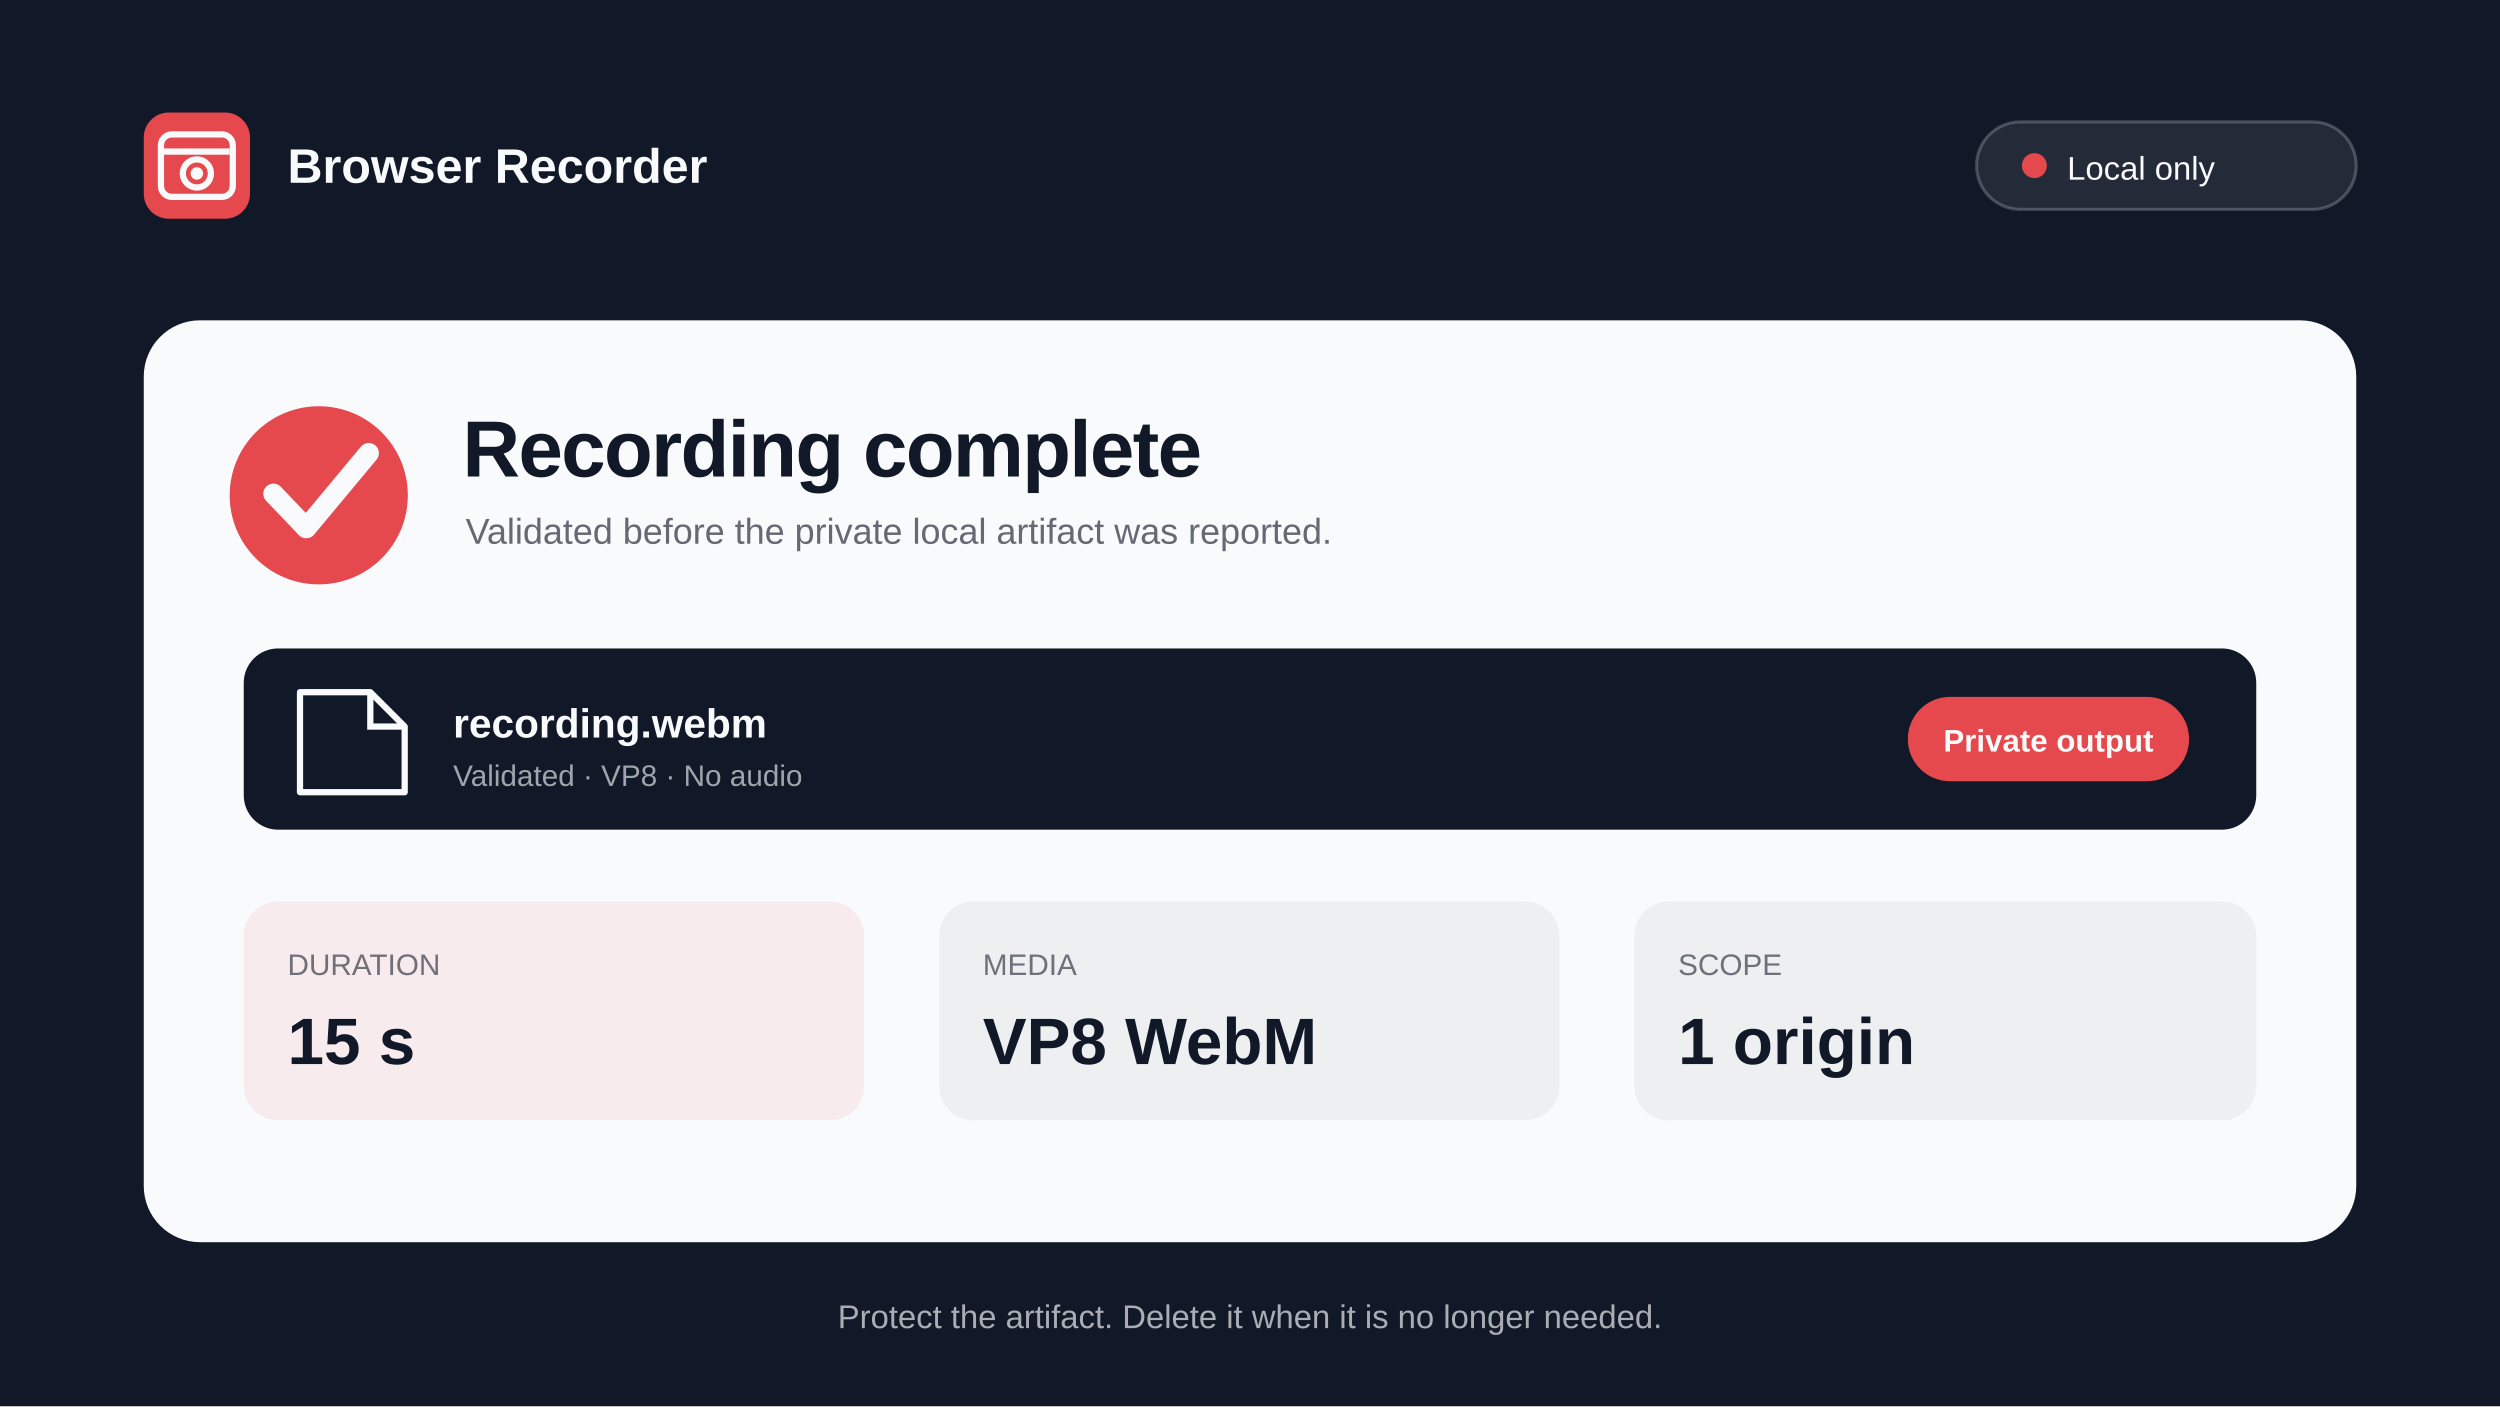
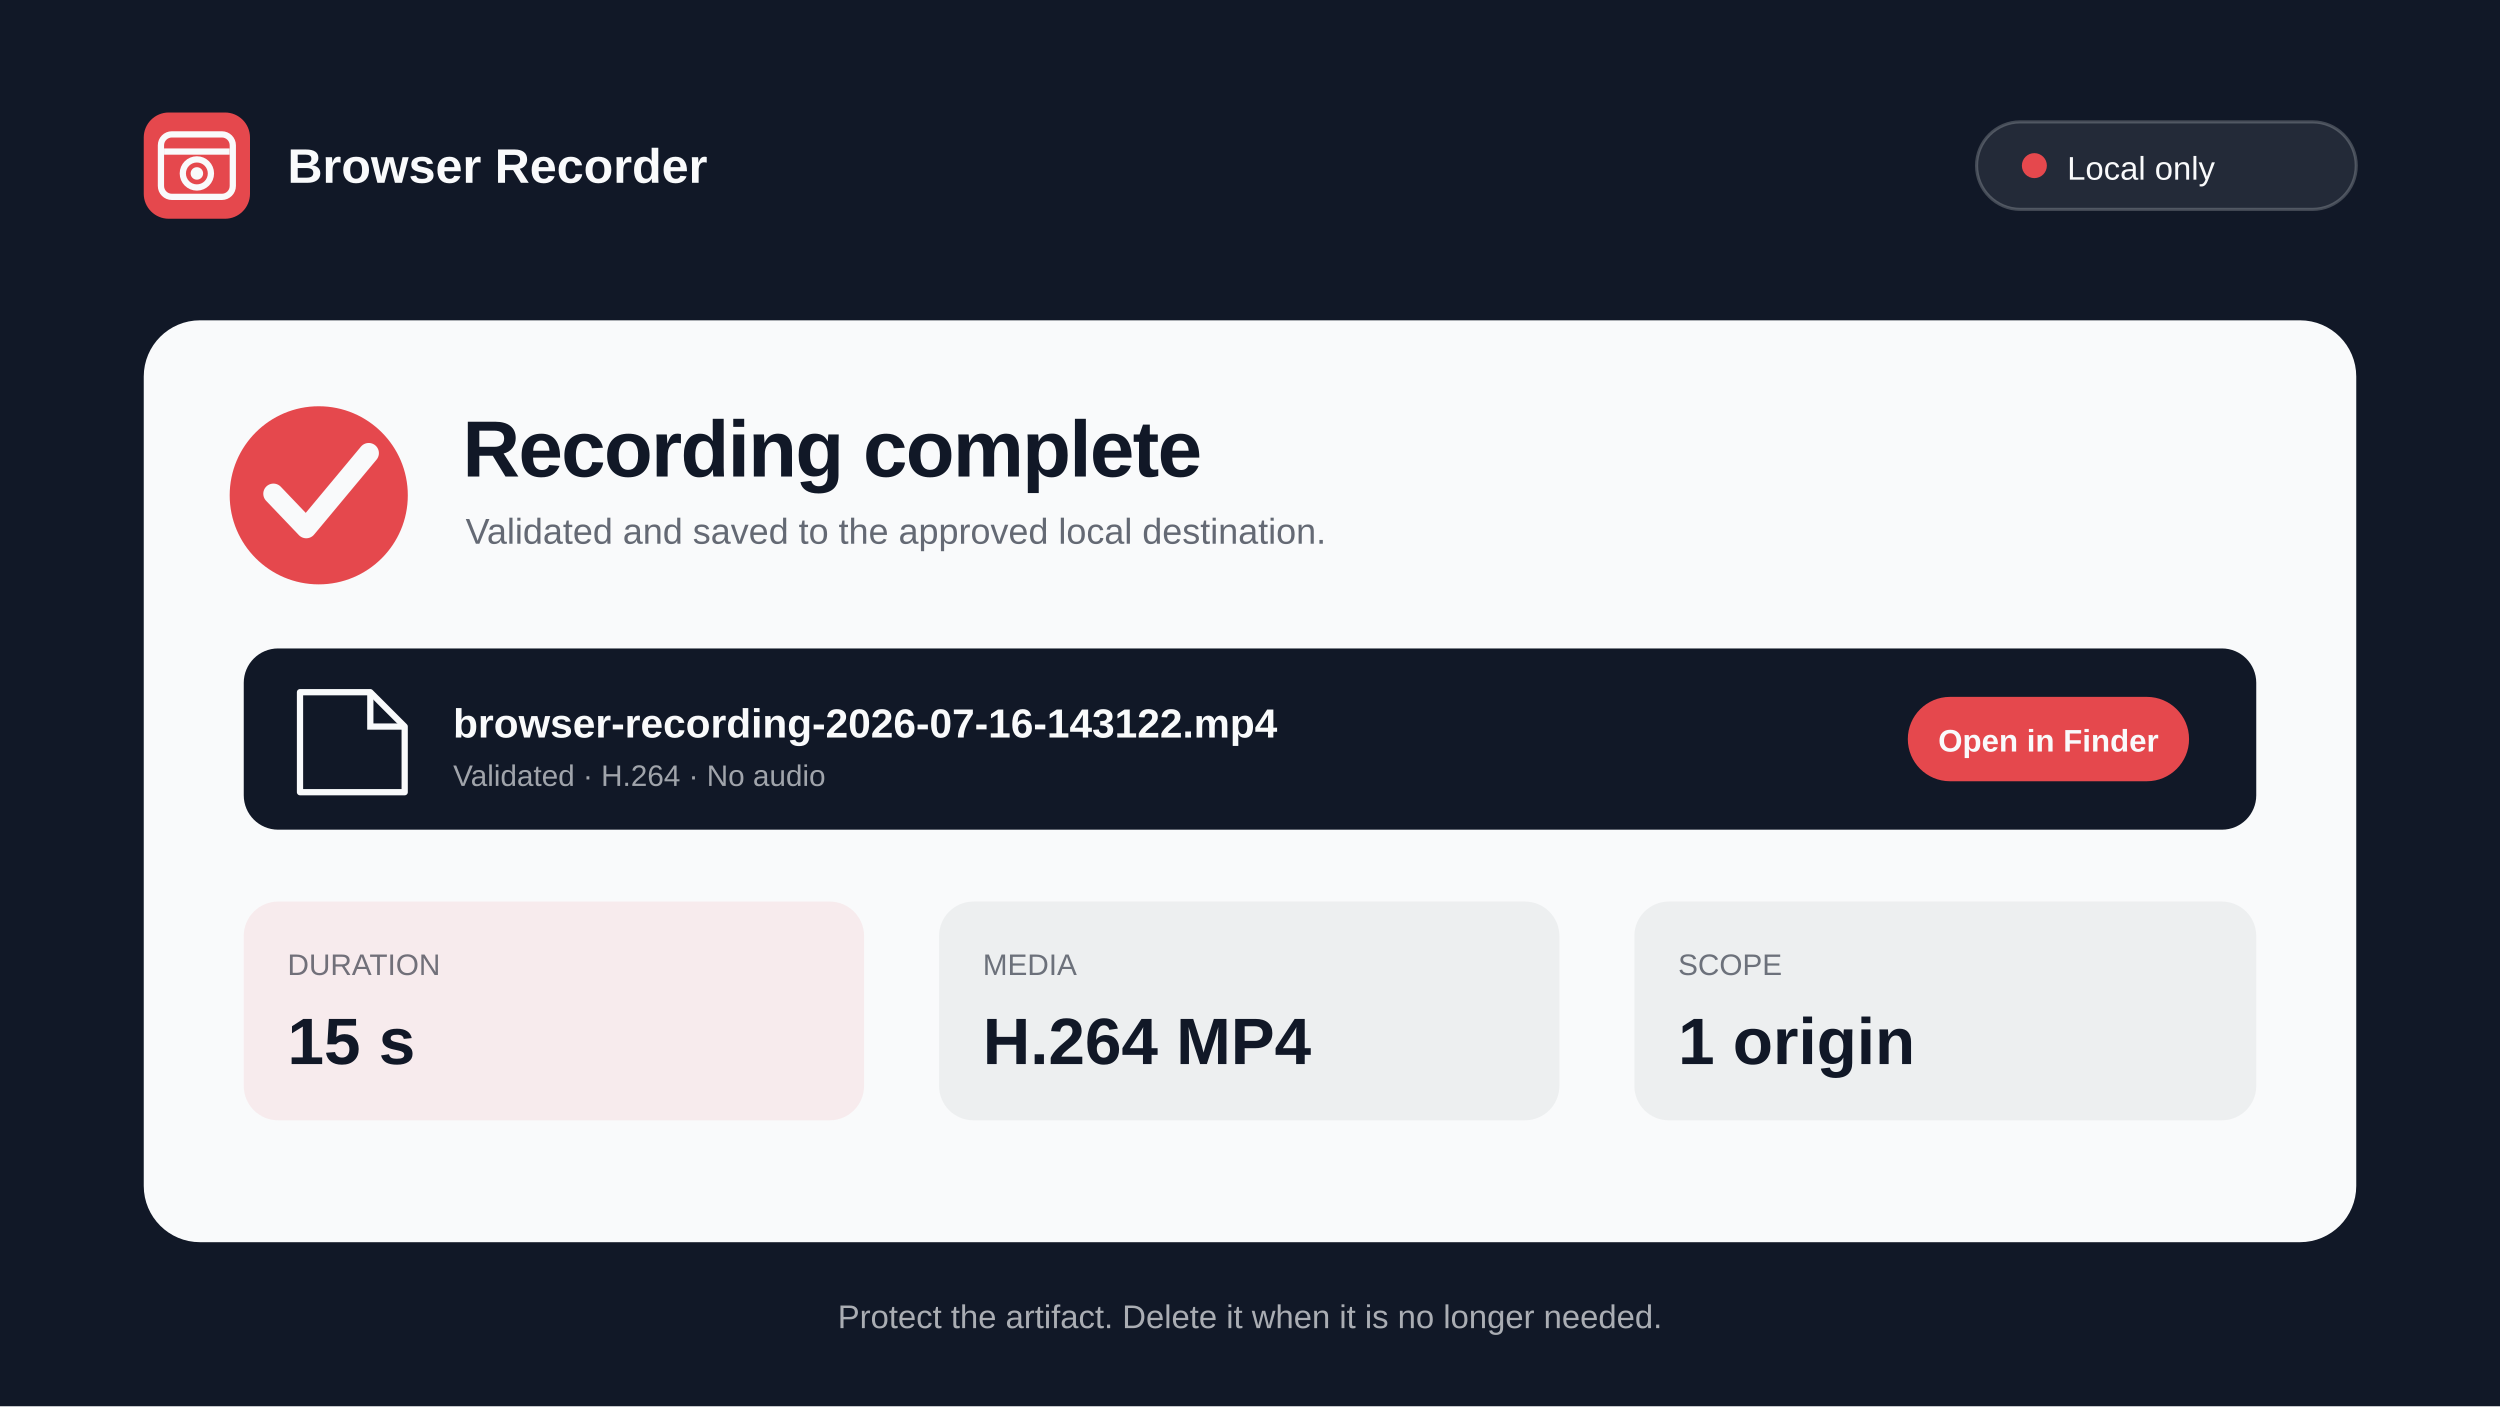
<svg xmlns="http://www.w3.org/2000/svg" width="1600" height="900" viewBox="0 0 1600 900" role="img" aria-labelledby="title desc">
  <rect width="1600" height="900" fill="#111827" />
  <g transform="translate(92 72)">
    <rect width="68" height="68" rx="16" fill="#E5484D" />
    <rect x="11" y="14" width="46" height="40" rx="7" fill="none" stroke="#F9FAFB" stroke-width="4" />
    <path d="M13 25h42" stroke="#F9FAFB" stroke-width="4" />
    <circle cx="34" cy="39" r="9" fill="none" stroke="#F9FAFB" stroke-width="4" />
    <circle cx="34" cy="39" r="4" fill="#F9FAFB" />
  </g>
  <text x="184" y="117" fill="#F9FAFB" font-family="Arial, Helvetica, sans-serif" font-size="31" font-weight="700">Browser Recorder</text>
  <rect x="1265" y="78" width="243" height="56" rx="28" fill="#F9FAFB" fill-opacity="0.08" stroke="#F9FAFB" stroke-opacity="0.22" stroke-width="2" />
  <circle cx="1302" cy="106" r="8" fill="#E5484D" />
  <text x="1323" y="115" fill="#F9FAFB" font-family="Arial, Helvetica, sans-serif" font-size="21">Local only</text>
  <g transform="translate(92 205)">
    <rect width="1416" height="590" rx="36" fill="#F9FAFB" />
    <circle cx="112" cy="112" r="57" fill="#E5484D" />
    <path d="m83 111 21 22 40-48" fill="none" stroke="#F9FAFB" stroke-width="13" stroke-linecap="round" stroke-linejoin="round" />
    <text x="204" y="100" fill="#111827" font-family="Arial, Helvetica, sans-serif" font-size="51" font-weight="700" letter-spacing="-1">Recording complete</text>
-     <text x="206" y="143" fill="#111827" fill-opacity="0.64" font-family="Arial, Helvetica, sans-serif" font-size="23">Validated before the private local artifact was reported.</text>
+     <text x="206" y="143" fill="#111827" fill-opacity="0.64" font-family="Arial, Helvetica, sans-serif" font-size="23">Validated and saved to the approved local destination.</text>
    <rect x="64" y="210" width="1288" height="116" rx="22" fill="#111827" />
    <path d="M100 238h45l22 22v42h-67z" fill="none" stroke="#F9FAFB" stroke-width="4" stroke-linejoin="round" />
    <path d="M145 238v22h22" fill="none" stroke="#F9FAFB" stroke-width="4" />
-     <text x="198" y="267" fill="#F9FAFB" font-family="Arial, Helvetica, sans-serif" font-size="26" font-weight="700">recording.webm</text>
-     <text x="198" y="298" fill="#F9FAFB" fill-opacity="0.62" font-family="Arial, Helvetica, sans-serif" font-size="19">Validated · VP8 · No audio</text>
+     <text x="198" y="267" fill="#F9FAFB" font-family="Arial, Helvetica, sans-serif" font-size="26" font-weight="700">browser-recording-2026-07-16-143122.mp4</text>
+     <text x="198" y="298" fill="#F9FAFB" fill-opacity="0.62" font-family="Arial, Helvetica, sans-serif" font-size="19">Validated · H.264 · No audio</text>
    <rect x="1129" y="241" width="180" height="54" rx="27" fill="#E5484D" />
-     <text x="1219" y="276" text-anchor="middle" fill="#F9FAFB" font-family="Arial, Helvetica, sans-serif" font-size="20" font-weight="700">Private output</text>
+     <text x="1219" y="276" text-anchor="middle" fill="#F9FAFB" font-family="Arial, Helvetica, sans-serif" font-size="20" font-weight="700">Open in Finder</text>
    <g transform="translate(64 372)">
      <rect width="397" height="140" rx="22" fill="#E5484D" fill-opacity="0.08" />
      <text x="28" y="47" fill="#111827" fill-opacity="0.58" font-family="Arial, Helvetica, sans-serif" font-size="19">DURATION</text>
      <text x="28" y="104" fill="#111827" font-family="Arial, Helvetica, sans-serif" font-size="42" font-weight="700">15 s</text>
    </g>
    <g transform="translate(509 372)">
      <rect width="397" height="140" rx="22" fill="#111827" fill-opacity="0.05" />
      <text x="28" y="47" fill="#111827" fill-opacity="0.58" font-family="Arial, Helvetica, sans-serif" font-size="19">MEDIA</text>
-       <text x="28" y="104" fill="#111827" font-family="Arial, Helvetica, sans-serif" font-size="42" font-weight="700">VP8 WebM</text>
+       <text x="28" y="104" fill="#111827" font-family="Arial, Helvetica, sans-serif" font-size="42" font-weight="700">H.264 MP4</text>
    </g>
    <g transform="translate(954 372)">
      <rect width="398" height="140" rx="22" fill="#111827" fill-opacity="0.05" />
      <text x="28" y="47" fill="#111827" fill-opacity="0.58" font-family="Arial, Helvetica, sans-serif" font-size="19">SCOPE</text>
      <text x="28" y="104" fill="#111827" font-family="Arial, Helvetica, sans-serif" font-size="42" font-weight="700">1 origin</text>
    </g>
  </g>
  <text x="800" y="850" text-anchor="middle" fill="#F9FAFB" fill-opacity="0.66" font-family="Arial, Helvetica, sans-serif" font-size="21">Protect the artifact. Delete it when it is no longer needed.</text>
</svg>
